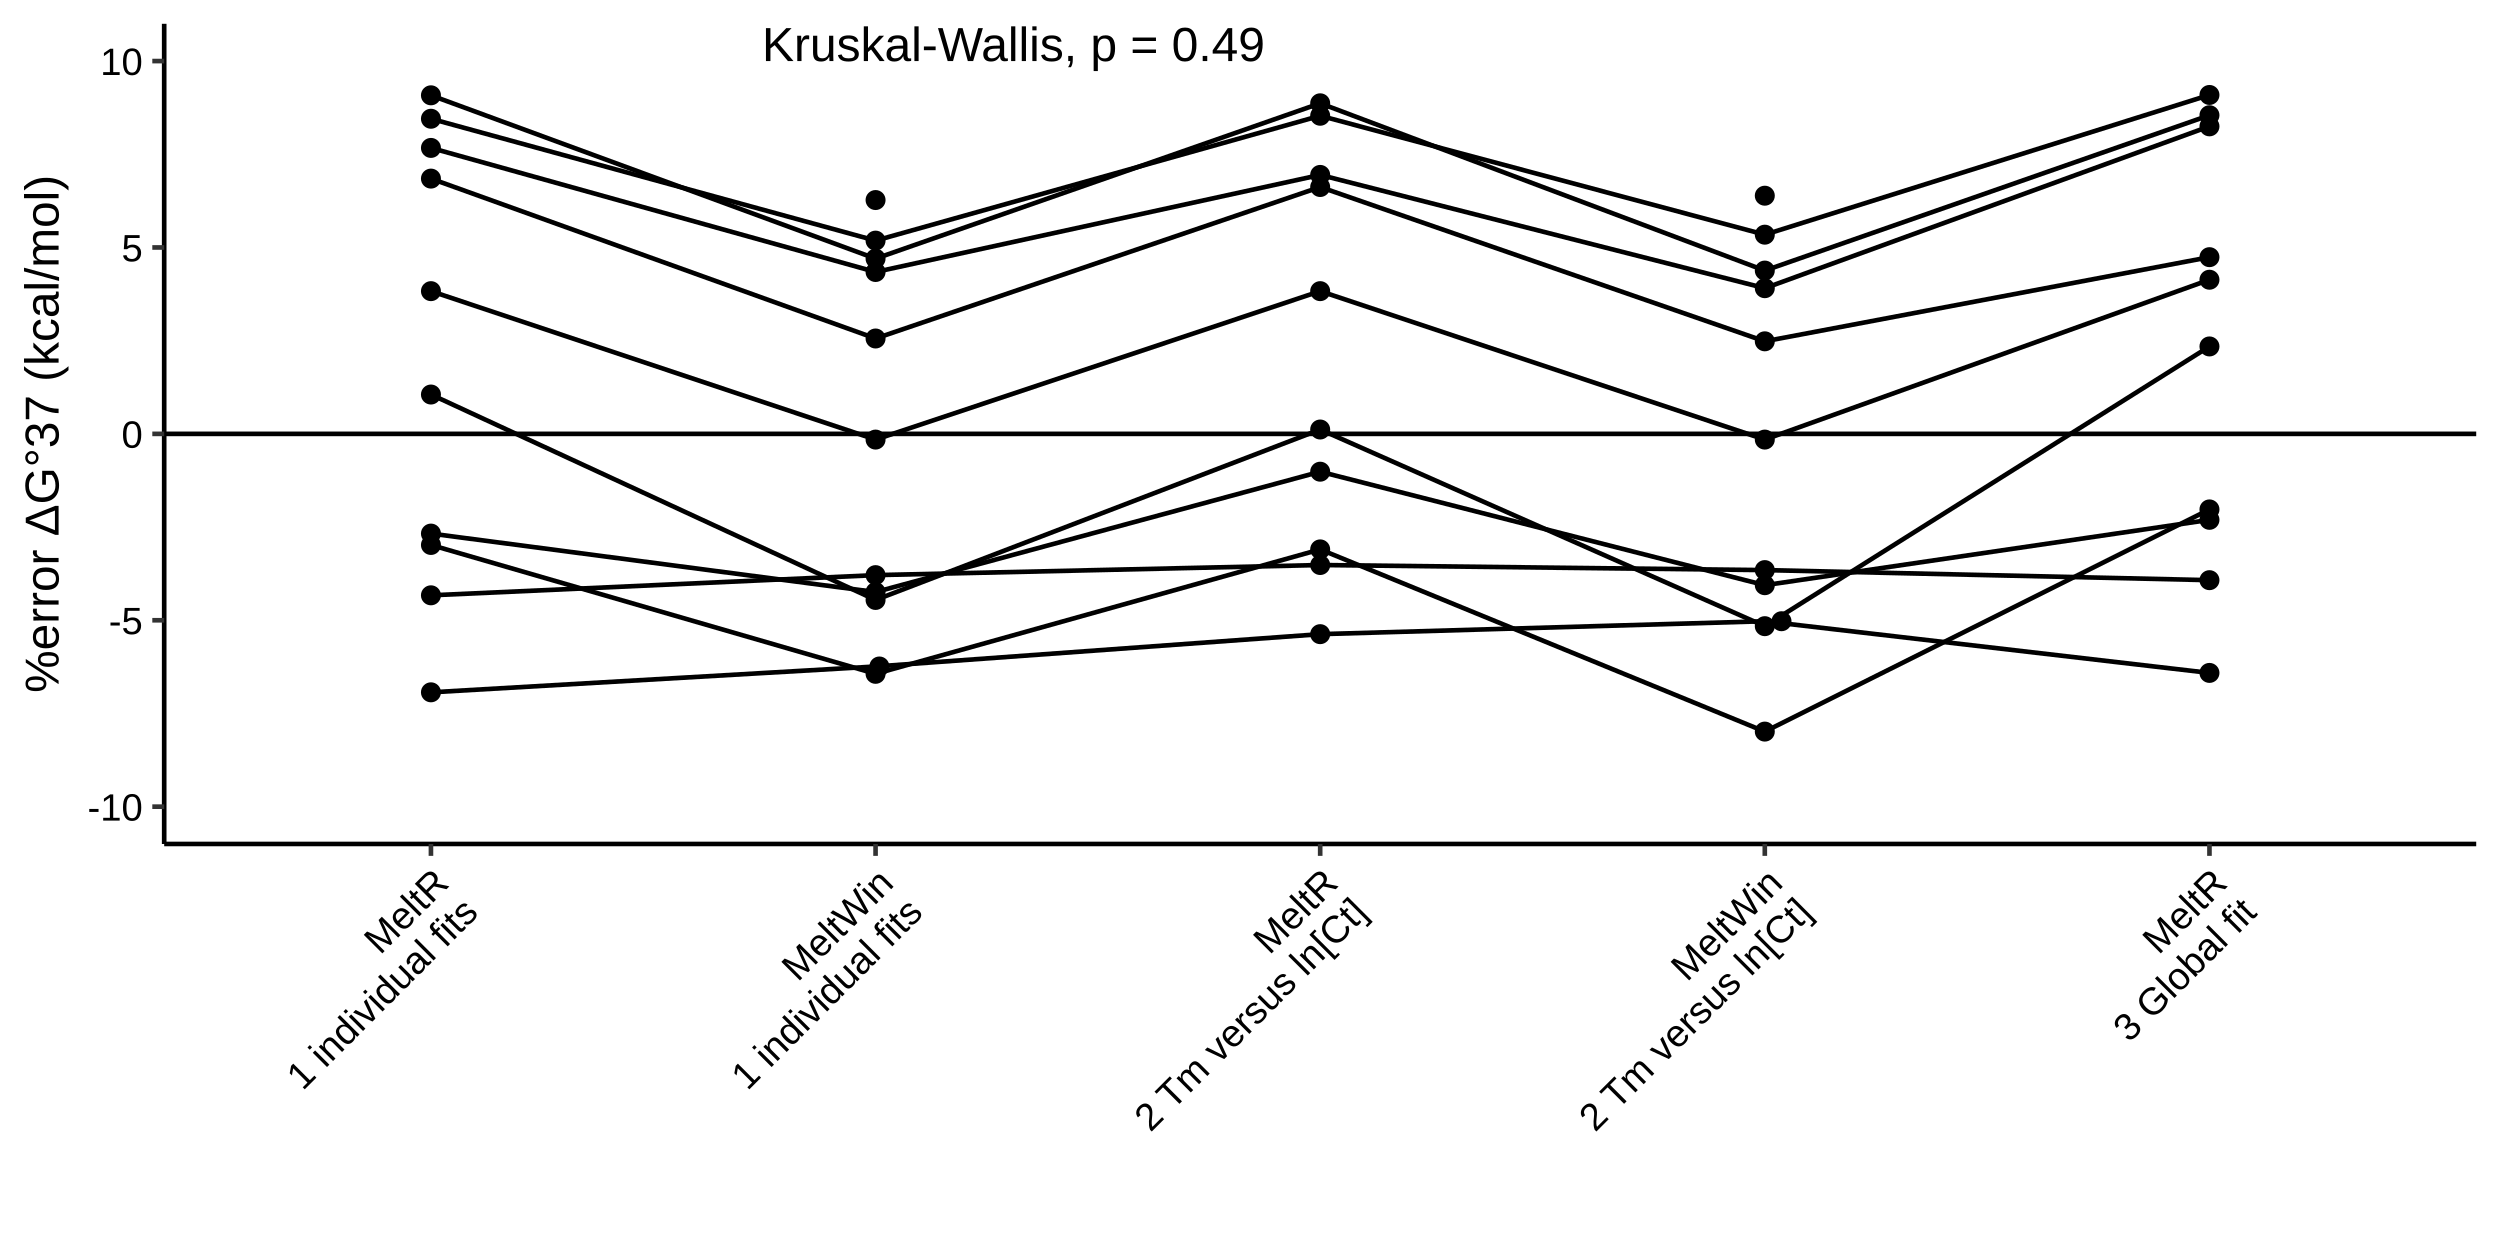
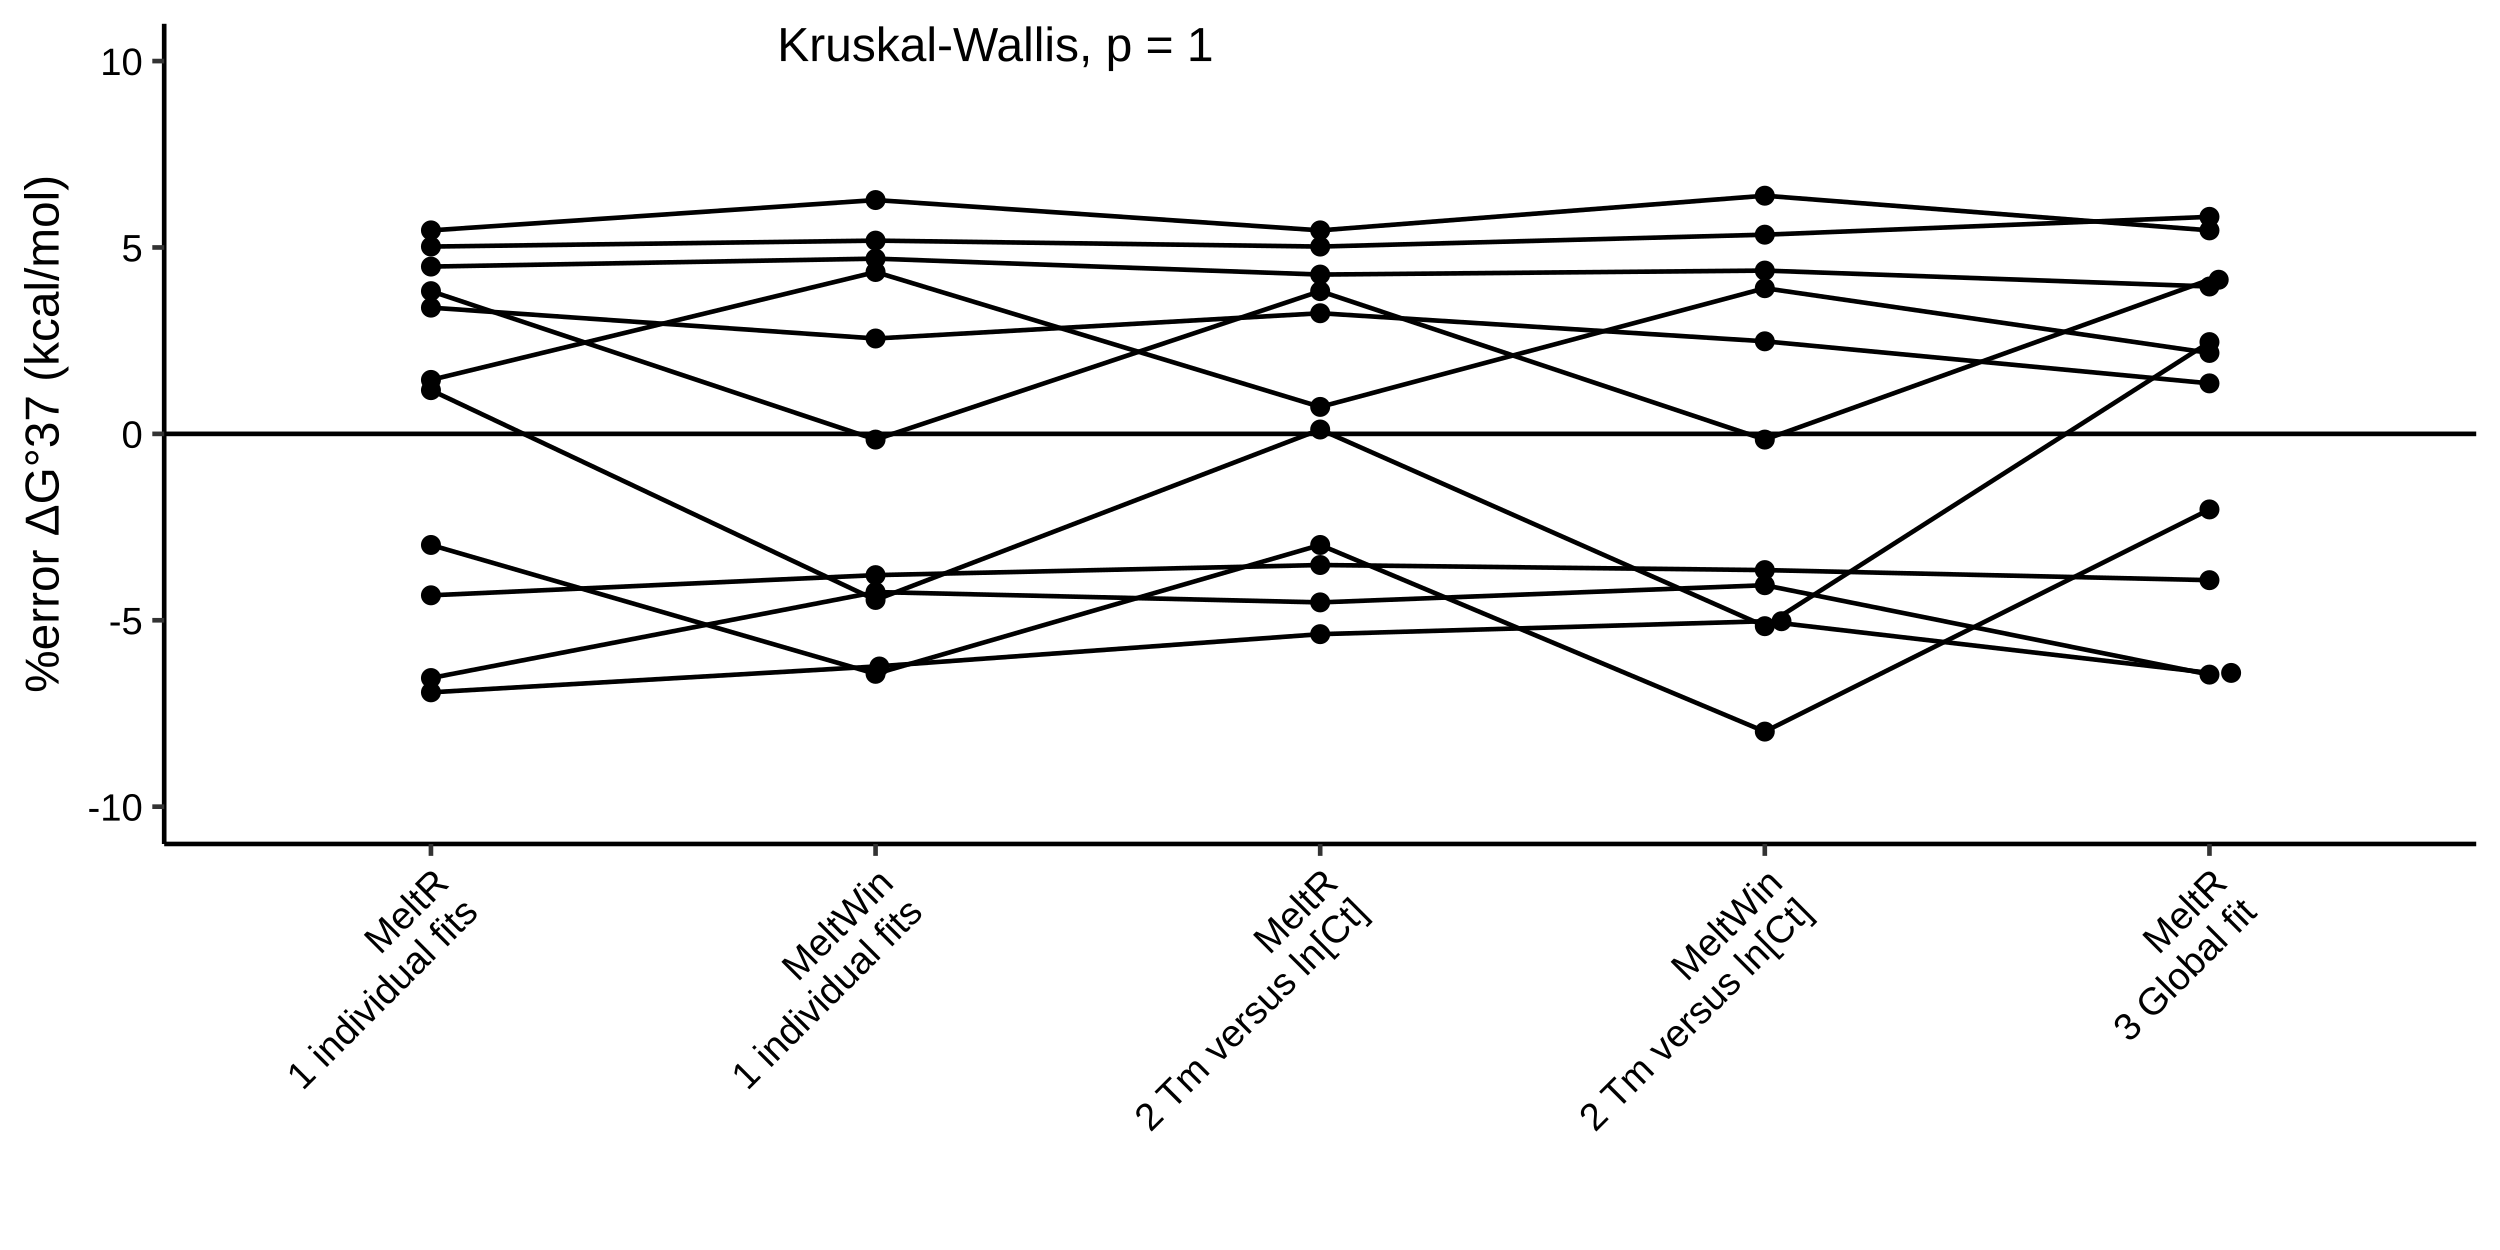
<svg xmlns="http://www.w3.org/2000/svg" class="svglite" width="576.00pt" height="288.00pt" viewBox="0 0 576.00 288.00">
  <defs>
    <style type="text/css">
    .svglite line, .svglite polyline, .svglite polygon, .svglite path, .svglite rect, .svglite circle {
      fill: none;
      stroke: #000000;
      stroke-linecap: round;
      stroke-linejoin: round;
      stroke-miterlimit: 10.00;
    }
    .svglite text {
      white-space: pre;
    }
  </style>
  </defs>
  <rect width="100%" height="100%" style="stroke: none; fill: #FFFFFF;" />
  <defs>
    <clipPath id="cpMC4wMHw1NzYuMDB8MC4wMHwyODguMDA=">
      <rect x="0.00" y="0.00" width="576.00" height="288.00" />
    </clipPath>
  </defs>
  <g clip-path="url(#cpMC4wMHw1NzYuMDB8MC4wMHwyODguMDA=)">
    <rect x="0.00" y="0.00" width="576.00" height="288.00" style="stroke-width: 1.07; stroke: #FFFFFF; fill: #FFFFFF;" />
  </g>
  <defs>
    <clipPath id="cpMzcuODN8NTcwLjUyfDUuNDh8MTk0LjQ1">
      <rect x="37.83" y="5.48" width="532.70" height="188.97" />
    </clipPath>
  </defs>
  <g clip-path="url(#cpMzcuODN8NTcwLjUyfDUuNDh8MTk0LjQ1)">
    <rect x="37.83" y="5.48" width="532.70" height="188.97" style="stroke-width: 1.07; stroke: none; fill: #FFFFFF;" />
    <line x1="37.83" y1="99.96" x2="570.52" y2="99.96" style="stroke-width: 1.07; stroke-linecap: butt;" />
    <polyline points="99.29,137.16 201.73,132.51 304.17,130.18 406.61,131.35 509.06,133.67 " style="stroke-width: 1.07; stroke-linecap: butt;" />
    <polyline points="99.29,67.08 201.73,101.28 304.17,67.08 406.61,101.28 509.06,64.45 " style="stroke-width: 1.07; stroke-linecap: butt;" />
-     <polyline points="99.29,21.96 201.73,59.59 304.17,23.80 406.61,62.34 509.06,26.55 " style="stroke-width: 1.07; stroke-linecap: butt;" />
-     <polyline points="99.29,125.56 201.73,155.25 304.17,126.58 406.61,168.56 509.06,117.37 " style="stroke-width: 1.07; stroke-linecap: butt;" />
-     <polyline points="99.29,34.08 201.73,62.67 304.17,40.30 406.61,66.40 509.06,29.11 " style="stroke-width: 1.07; stroke-linecap: butt;" />
-     <polyline points="99.29,41.15 201.73,77.99 304.17,43.09 406.61,78.64 509.06,59.25 " style="stroke-width: 1.07; stroke-linecap: butt;" />
-     <polyline points="99.29,122.94 201.73,136.41 304.17,108.68 406.61,134.83 509.06,119.77 " style="stroke-width: 1.07; stroke-linecap: butt;" />
-     <polyline points="99.29,27.36 201.73,55.44 304.17,26.67 406.61,54.07 509.06,21.88 " style="stroke-width: 1.07; stroke-linecap: butt;" />
+     <polyline points="99.29,61.42 201.73,59.59 304.17,63.26 406.61,62.34 509.06,66.01 " style="stroke-width: 1.07; stroke-linecap: butt;" />
+     <polyline points="99.29,125.56 201.73,155.25 304.17,125.56 406.61,168.56 509.06,117.37 " style="stroke-width: 1.07; stroke-linecap: butt;" />
+     <polyline points="99.29,87.53 201.73,62.67 304.17,93.75 406.61,66.40 509.06,81.32 " style="stroke-width: 1.07; stroke-linecap: butt;" />
+     <polyline points="99.29,53.08 201.73,46.09 304.17,53.08 406.61,45.09 509.06,53.08 " style="stroke-width: 1.07; stroke-linecap: butt;" />
+     <polyline points="99.29,70.88 201.73,77.99 304.17,72.17 406.61,78.64 509.06,88.33 " style="stroke-width: 1.07; stroke-linecap: butt;" />
+     <polyline points="99.29,156.22 201.73,136.41 304.17,138.79 406.61,134.83 509.06,155.43 " style="stroke-width: 1.07; stroke-linecap: butt;" />
+     <polyline points="99.29,56.81 201.73,55.44 304.17,56.81 406.61,54.07 509.06,49.96 " style="stroke-width: 1.07; stroke-linecap: butt;" />
    <polyline points="99.29,159.51 201.73,153.56 304.17,146.11 406.61,143.13 509.06,155.04 " style="stroke-width: 1.07; stroke-linecap: butt;" />
-     <polyline points="99.29,90.90 201.73,138.23 304.17,98.96 406.61,144.27 509.06,79.82 " style="stroke-width: 1.07; stroke-linecap: butt;" />
-     <text x="175.57" y="14.07" style="font-size: 11.04px; font-family: &quot;Arimo&quot;;" textLength="130.81px" lengthAdjust="spacingAndGlyphs">Kruskal-Wallis, p = 0.49</text>
+     <polyline points="99.29,89.89 201.73,138.23 304.17,98.96 406.61,144.27 509.06,78.82 " style="stroke-width: 1.07; stroke-linecap: butt;" />
+     <text x="179.08" y="14.07" style="font-size: 11.04px; font-family: &quot;Arimo&quot;;" textLength="113.26px" lengthAdjust="spacingAndGlyphs">Kruskal-Wallis, p = 1</text>
    <circle cx="99.29" cy="125.56" r="1.95" style="stroke-width: 0.71; fill: #000000;" />
-     <circle cx="304.17" cy="126.58" r="1.95" style="stroke-width: 0.71; fill: #000000;" />
+     <circle cx="304.17" cy="125.56" r="1.95" style="stroke-width: 0.71; fill: #000000;" />
    <circle cx="509.06" cy="117.37" r="1.95" style="stroke-width: 0.71; fill: #000000;" />
    <circle cx="99.29" cy="137.16" r="1.95" style="stroke-width: 0.71; fill: #000000;" />
    <circle cx="304.17" cy="130.18" r="1.95" style="stroke-width: 0.71; fill: #000000;" />
    <circle cx="509.06" cy="133.67" r="1.95" style="stroke-width: 0.71; fill: #000000;" />
    <circle cx="99.29" cy="67.08" r="1.95" style="stroke-width: 0.71; fill: #000000;" />
    <circle cx="304.17" cy="67.08" r="1.95" style="stroke-width: 0.71; fill: #000000;" />
-     <circle cx="509.06" cy="64.45" r="1.95" style="stroke-width: 0.71; fill: #000000;" />
+     <circle cx="511.19" cy="64.45" r="1.95" style="stroke-width: 0.71; fill: #000000;" />
    <circle cx="99.29" cy="159.51" r="1.95" style="stroke-width: 0.71; fill: #000000;" />
    <circle cx="304.17" cy="146.11" r="1.95" style="stroke-width: 0.71; fill: #000000;" />
-     <circle cx="509.06" cy="155.04" r="1.95" style="stroke-width: 0.71; fill: #000000;" />
-     <circle cx="99.29" cy="90.90" r="1.95" style="stroke-width: 0.71; fill: #000000;" />
+     <circle cx="514.05" cy="155.04" r="1.95" style="stroke-width: 0.71; fill: #000000;" />
+     <circle cx="99.29" cy="89.89" r="1.95" style="stroke-width: 0.71; fill: #000000;" />
    <circle cx="304.17" cy="98.96" r="1.95" style="stroke-width: 0.71; fill: #000000;" />
-     <circle cx="509.06" cy="79.82" r="1.95" style="stroke-width: 0.71; fill: #000000;" />
-     <circle cx="99.29" cy="21.96" r="1.95" style="stroke-width: 0.71; fill: #000000;" />
-     <circle cx="304.17" cy="23.80" r="1.95" style="stroke-width: 0.71; fill: #000000;" />
-     <circle cx="509.06" cy="26.55" r="1.95" style="stroke-width: 0.71; fill: #000000;" />
-     <circle cx="99.29" cy="34.08" r="1.95" style="stroke-width: 0.71; fill: #000000;" />
-     <circle cx="304.17" cy="40.30" r="1.95" style="stroke-width: 0.71; fill: #000000;" />
-     <circle cx="509.06" cy="29.11" r="1.95" style="stroke-width: 0.71; fill: #000000;" />
-     <circle cx="99.29" cy="41.15" r="1.95" style="stroke-width: 0.71; fill: #000000;" />
-     <circle cx="304.17" cy="43.09" r="1.95" style="stroke-width: 0.71; fill: #000000;" />
-     <circle cx="509.06" cy="59.25" r="1.95" style="stroke-width: 0.71; fill: #000000;" />
-     <circle cx="99.29" cy="27.36" r="1.95" style="stroke-width: 0.71; fill: #000000;" />
-     <circle cx="304.17" cy="26.67" r="1.95" style="stroke-width: 0.71; fill: #000000;" />
-     <circle cx="509.06" cy="21.88" r="1.95" style="stroke-width: 0.71; fill: #000000;" />
-     <circle cx="99.29" cy="122.94" r="1.95" style="stroke-width: 0.71; fill: #000000;" />
-     <circle cx="304.17" cy="108.68" r="1.95" style="stroke-width: 0.71; fill: #000000;" />
-     <circle cx="509.06" cy="119.77" r="1.95" style="stroke-width: 0.71; fill: #000000;" />
+     <circle cx="509.06" cy="78.82" r="1.95" style="stroke-width: 0.71; fill: #000000;" />
+     <circle cx="99.29" cy="61.42" r="1.95" style="stroke-width: 0.71; fill: #000000;" />
+     <circle cx="304.17" cy="63.26" r="1.95" style="stroke-width: 0.71; fill: #000000;" />
+     <circle cx="509.06" cy="66.01" r="1.95" style="stroke-width: 0.71; fill: #000000;" />
+     <circle cx="99.29" cy="53.08" r="1.95" style="stroke-width: 0.71; fill: #000000;" />
+     <circle cx="304.17" cy="53.08" r="1.95" style="stroke-width: 0.71; fill: #000000;" />
+     <circle cx="509.06" cy="53.08" r="1.95" style="stroke-width: 0.71; fill: #000000;" />
+     <circle cx="99.29" cy="87.53" r="1.95" style="stroke-width: 0.71; fill: #000000;" />
+     <circle cx="304.17" cy="93.75" r="1.95" style="stroke-width: 0.71; fill: #000000;" />
+     <circle cx="509.06" cy="81.32" r="1.95" style="stroke-width: 0.71; fill: #000000;" />
+     <circle cx="99.29" cy="70.88" r="1.95" style="stroke-width: 0.71; fill: #000000;" />
+     <circle cx="304.17" cy="72.17" r="1.95" style="stroke-width: 0.71; fill: #000000;" />
+     <circle cx="509.06" cy="88.33" r="1.95" style="stroke-width: 0.71; fill: #000000;" />
+     <circle cx="99.29" cy="56.81" r="1.95" style="stroke-width: 0.71; fill: #000000;" />
+     <circle cx="304.17" cy="56.81" r="1.95" style="stroke-width: 0.71; fill: #000000;" />
+     <circle cx="509.06" cy="49.96" r="1.95" style="stroke-width: 0.71; fill: #000000;" />
+     <circle cx="99.29" cy="156.22" r="1.95" style="stroke-width: 0.71; fill: #000000;" />
+     <circle cx="304.17" cy="138.79" r="1.95" style="stroke-width: 0.71; fill: #000000;" />
+     <circle cx="509.06" cy="155.43" r="1.95" style="stroke-width: 0.71; fill: #000000;" />
    <circle cx="406.61" cy="168.56" r="1.95" style="stroke-width: 0.71; fill: #000000;" />
    <circle cx="201.73" cy="155.25" r="1.95" style="stroke-width: 0.71; fill: #000000;" />
    <circle cx="406.61" cy="131.35" r="1.95" style="stroke-width: 0.71; fill: #000000;" />
    <circle cx="201.73" cy="132.51" r="1.95" style="stroke-width: 0.71; fill: #000000;" />
    <circle cx="406.61" cy="101.28" r="1.95" style="stroke-width: 0.71; fill: #000000;" />
    <circle cx="201.73" cy="101.28" r="1.95" style="stroke-width: 0.71; fill: #000000;" />
    <circle cx="410.46" cy="143.13" r="1.95" style="stroke-width: 0.71; fill: #000000;" />
    <circle cx="202.61" cy="153.56" r="1.95" style="stroke-width: 0.71; fill: #000000;" />
    <circle cx="406.61" cy="144.27" r="1.95" style="stroke-width: 0.71; fill: #000000;" />
    <circle cx="201.73" cy="138.23" r="1.95" style="stroke-width: 0.71; fill: #000000;" />
    <circle cx="201.73" cy="59.59" r="1.95" style="stroke-width: 0.71; fill: #000000;" />
    <circle cx="406.61" cy="62.34" r="1.95" style="stroke-width: 0.71; fill: #000000;" />
    <circle cx="201.73" cy="46.09" r="1.95" style="stroke-width: 0.71; fill: #000000;" />
    <circle cx="406.61" cy="45.09" r="1.95" style="stroke-width: 0.71; fill: #000000;" />
    <circle cx="201.73" cy="62.67" r="1.95" style="stroke-width: 0.71; fill: #000000;" />
    <circle cx="406.61" cy="66.40" r="1.95" style="stroke-width: 0.71; fill: #000000;" />
    <circle cx="201.73" cy="77.99" r="1.95" style="stroke-width: 0.71; fill: #000000;" />
    <circle cx="406.61" cy="78.64" r="1.95" style="stroke-width: 0.71; fill: #000000;" />
    <circle cx="201.73" cy="55.44" r="1.95" style="stroke-width: 0.71; fill: #000000;" />
    <circle cx="406.61" cy="54.07" r="1.95" style="stroke-width: 0.71; fill: #000000;" />
    <circle cx="201.73" cy="136.41" r="1.95" style="stroke-width: 0.71; fill: #000000;" />
    <circle cx="406.61" cy="134.83" r="1.95" style="stroke-width: 0.71; fill: #000000;" />
  </g>
  <g clip-path="url(#cpMC4wMHw1NzYuMDB8MC4wMHwyODguMDA=)">
    <polyline points="37.83,194.45 37.83,5.48 " style="stroke-width: 1.07; stroke-linecap: butt;" />
    <text x="32.89" y="189.07" text-anchor="end" style="font-size: 8.80px; font-family: &quot;Arimo&quot;;" textLength="14.36px" lengthAdjust="spacingAndGlyphs">-10</text>
    <text x="32.89" y="146.12" text-anchor="end" style="font-size: 8.80px; font-family: &quot;Arimo&quot;;" textLength="8.77px" lengthAdjust="spacingAndGlyphs">-5</text>
    <text x="32.89" y="103.17" text-anchor="end" style="font-size: 8.80px; font-family: &quot;Arimo&quot;;" textLength="5.59px" lengthAdjust="spacingAndGlyphs">0</text>
    <text x="32.89" y="60.22" text-anchor="end" style="font-size: 8.80px; font-family: &quot;Arimo&quot;;" textLength="5.59px" lengthAdjust="spacingAndGlyphs">5</text>
    <text x="32.89" y="17.28" text-anchor="end" style="font-size: 8.80px; font-family: &quot;Arimo&quot;;" textLength="11.19px" lengthAdjust="spacingAndGlyphs">10</text>
    <polyline points="35.09,185.86 37.83,185.86 " style="stroke-width: 1.07; stroke: #333333; stroke-linecap: butt;" />
    <polyline points="35.09,142.91 37.83,142.91 " style="stroke-width: 1.07; stroke: #333333; stroke-linecap: butt;" />
    <polyline points="35.09,99.96 37.83,99.96 " style="stroke-width: 1.07; stroke: #333333; stroke-linecap: butt;" />
    <polyline points="35.09,57.02 37.83,57.02 " style="stroke-width: 1.07; stroke: #333333; stroke-linecap: butt;" />
    <polyline points="35.09,14.07 37.83,14.07 " style="stroke-width: 1.07; stroke: #333333; stroke-linecap: butt;" />
    <polyline points="37.83,194.45 570.52,194.45 " style="stroke-width: 1.07; stroke-linecap: butt;" />
    <polyline points="99.29,197.19 99.29,194.45 " style="stroke-width: 1.07; stroke: #333333; stroke-linecap: butt;" />
    <polyline points="201.73,197.19 201.73,194.45 " style="stroke-width: 1.07; stroke: #333333; stroke-linecap: butt;" />
    <polyline points="304.17,197.19 304.17,194.45 " style="stroke-width: 1.07; stroke: #333333; stroke-linecap: butt;" />
    <polyline points="406.61,197.19 406.61,194.45 " style="stroke-width: 1.07; stroke: #333333; stroke-linecap: butt;" />
    <polyline points="509.06,197.19 509.06,194.45 " style="stroke-width: 1.07; stroke: #333333; stroke-linecap: butt;" />
    <text transform="translate(103.83,203.92) rotate(-45)" text-anchor="end" style="font-size: 8.80px; font-family: &quot;Arimo&quot;;" textLength="25.01px" lengthAdjust="spacingAndGlyphs">MeltR</text>
    <text transform="translate(110.55,210.64) rotate(-45)" text-anchor="end" style="font-size: 8.80px; font-family: &quot;Arimo&quot;;" textLength="67.47px" lengthAdjust="spacingAndGlyphs">1 individual fits</text>
    <text transform="translate(206.27,203.92) rotate(-45)" text-anchor="end" style="font-size: 8.80px; font-family: &quot;Arimo&quot;;" textLength="35.42px" lengthAdjust="spacingAndGlyphs">MeltWin</text>
    <text transform="translate(212.99,210.64) rotate(-45)" text-anchor="end" style="font-size: 8.80px; font-family: &quot;Arimo&quot;;" textLength="67.47px" lengthAdjust="spacingAndGlyphs">1 individual fits</text>
    <text transform="translate(308.71,203.92) rotate(-45)" text-anchor="end" style="font-size: 8.80px; font-family: &quot;Arimo&quot;;" textLength="25.01px" lengthAdjust="spacingAndGlyphs">MeltR</text>
    <text transform="translate(315.43,210.64) rotate(-45)" text-anchor="end" style="font-size: 8.80px; font-family: &quot;Arimo&quot;;" textLength="81.37px" lengthAdjust="spacingAndGlyphs">2 Tm versus ln[Ct]</text>
    <text transform="translate(411.15,203.92) rotate(-45)" text-anchor="end" style="font-size: 8.80px; font-family: &quot;Arimo&quot;;" textLength="35.42px" lengthAdjust="spacingAndGlyphs">MeltWin</text>
    <text transform="translate(417.87,210.64) rotate(-45)" text-anchor="end" style="font-size: 8.80px; font-family: &quot;Arimo&quot;;" textLength="81.37px" lengthAdjust="spacingAndGlyphs">2 Tm versus ln[Ct]</text>
    <text transform="translate(513.59,203.92) rotate(-45)" text-anchor="end" style="font-size: 8.80px; font-family: &quot;Arimo&quot;;" textLength="25.01px" lengthAdjust="spacingAndGlyphs">MeltR</text>
    <text transform="translate(520.31,210.64) rotate(-45)" text-anchor="end" style="font-size: 8.80px; font-family: &quot;Arimo&quot;;" textLength="48.25px" lengthAdjust="spacingAndGlyphs">3 Global fit</text>
    <text transform="translate(13.50,99.96) rotate(-90)" text-anchor="middle" style="font-size: 11.00px; font-family: &quot;Arimo&quot;;" textLength="134.64px" lengthAdjust="spacingAndGlyphs">%error ΔG°37 (kcal/mol)</text>
  </g>
</svg>
